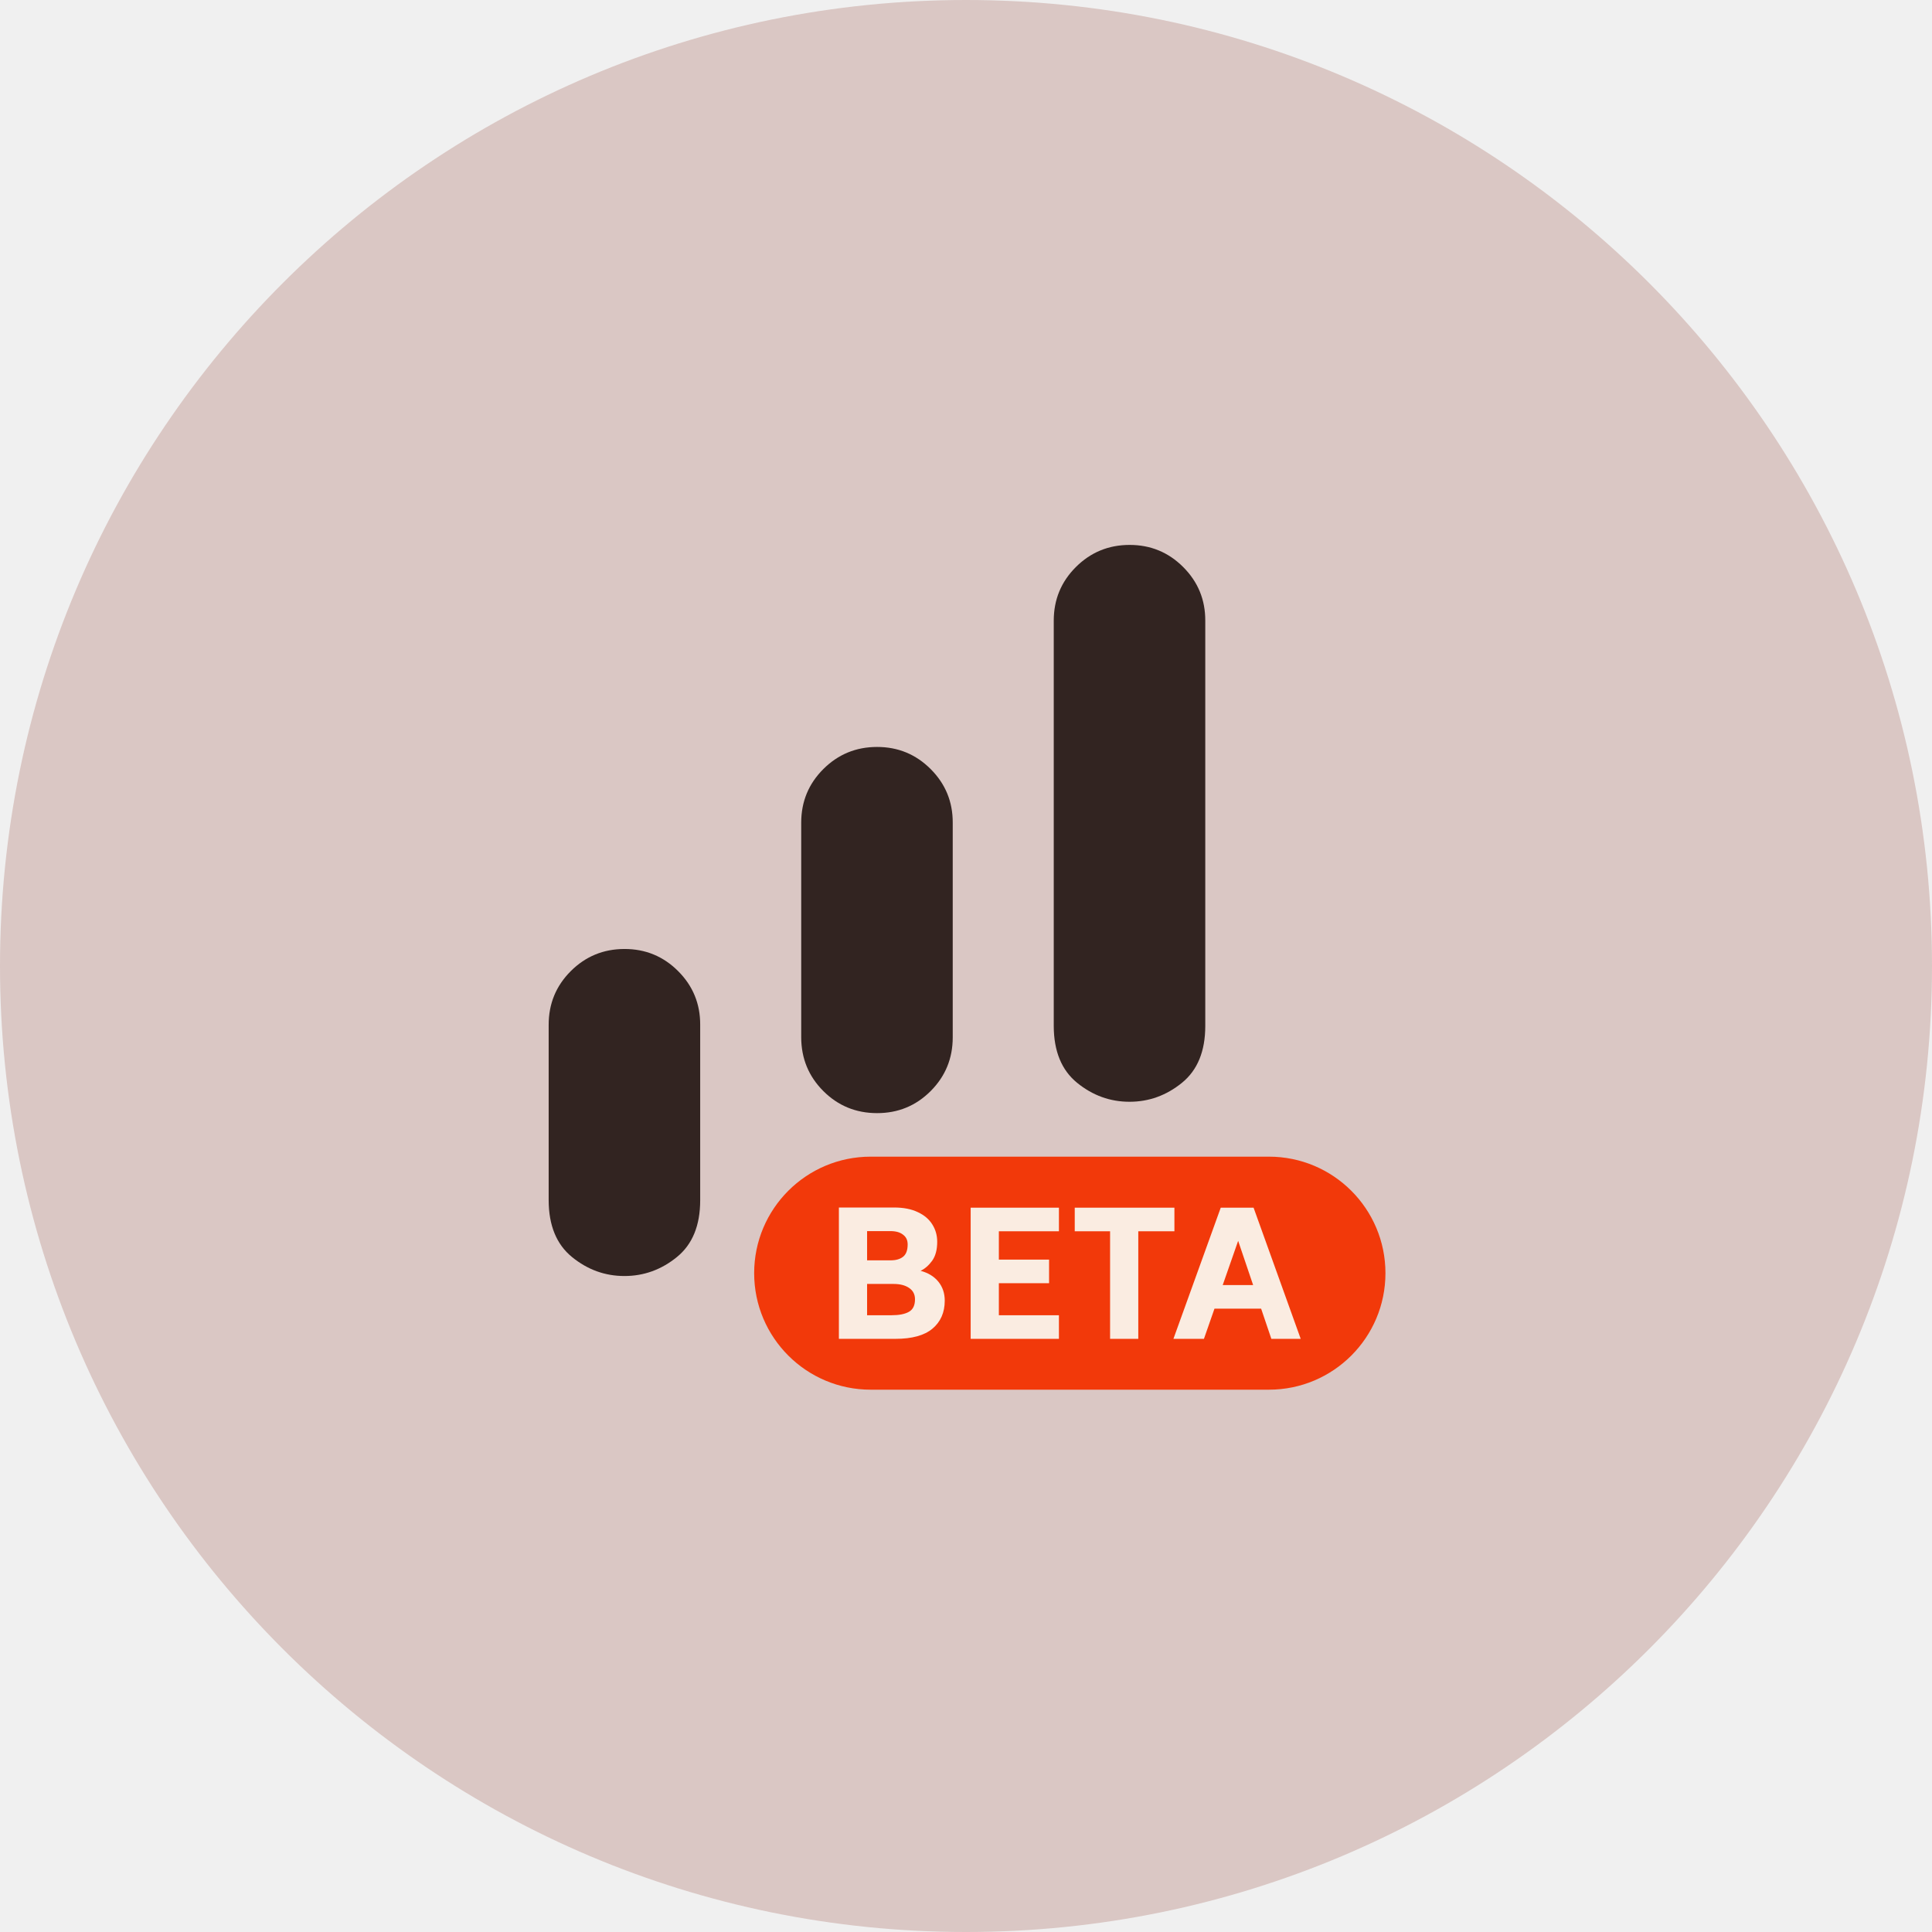
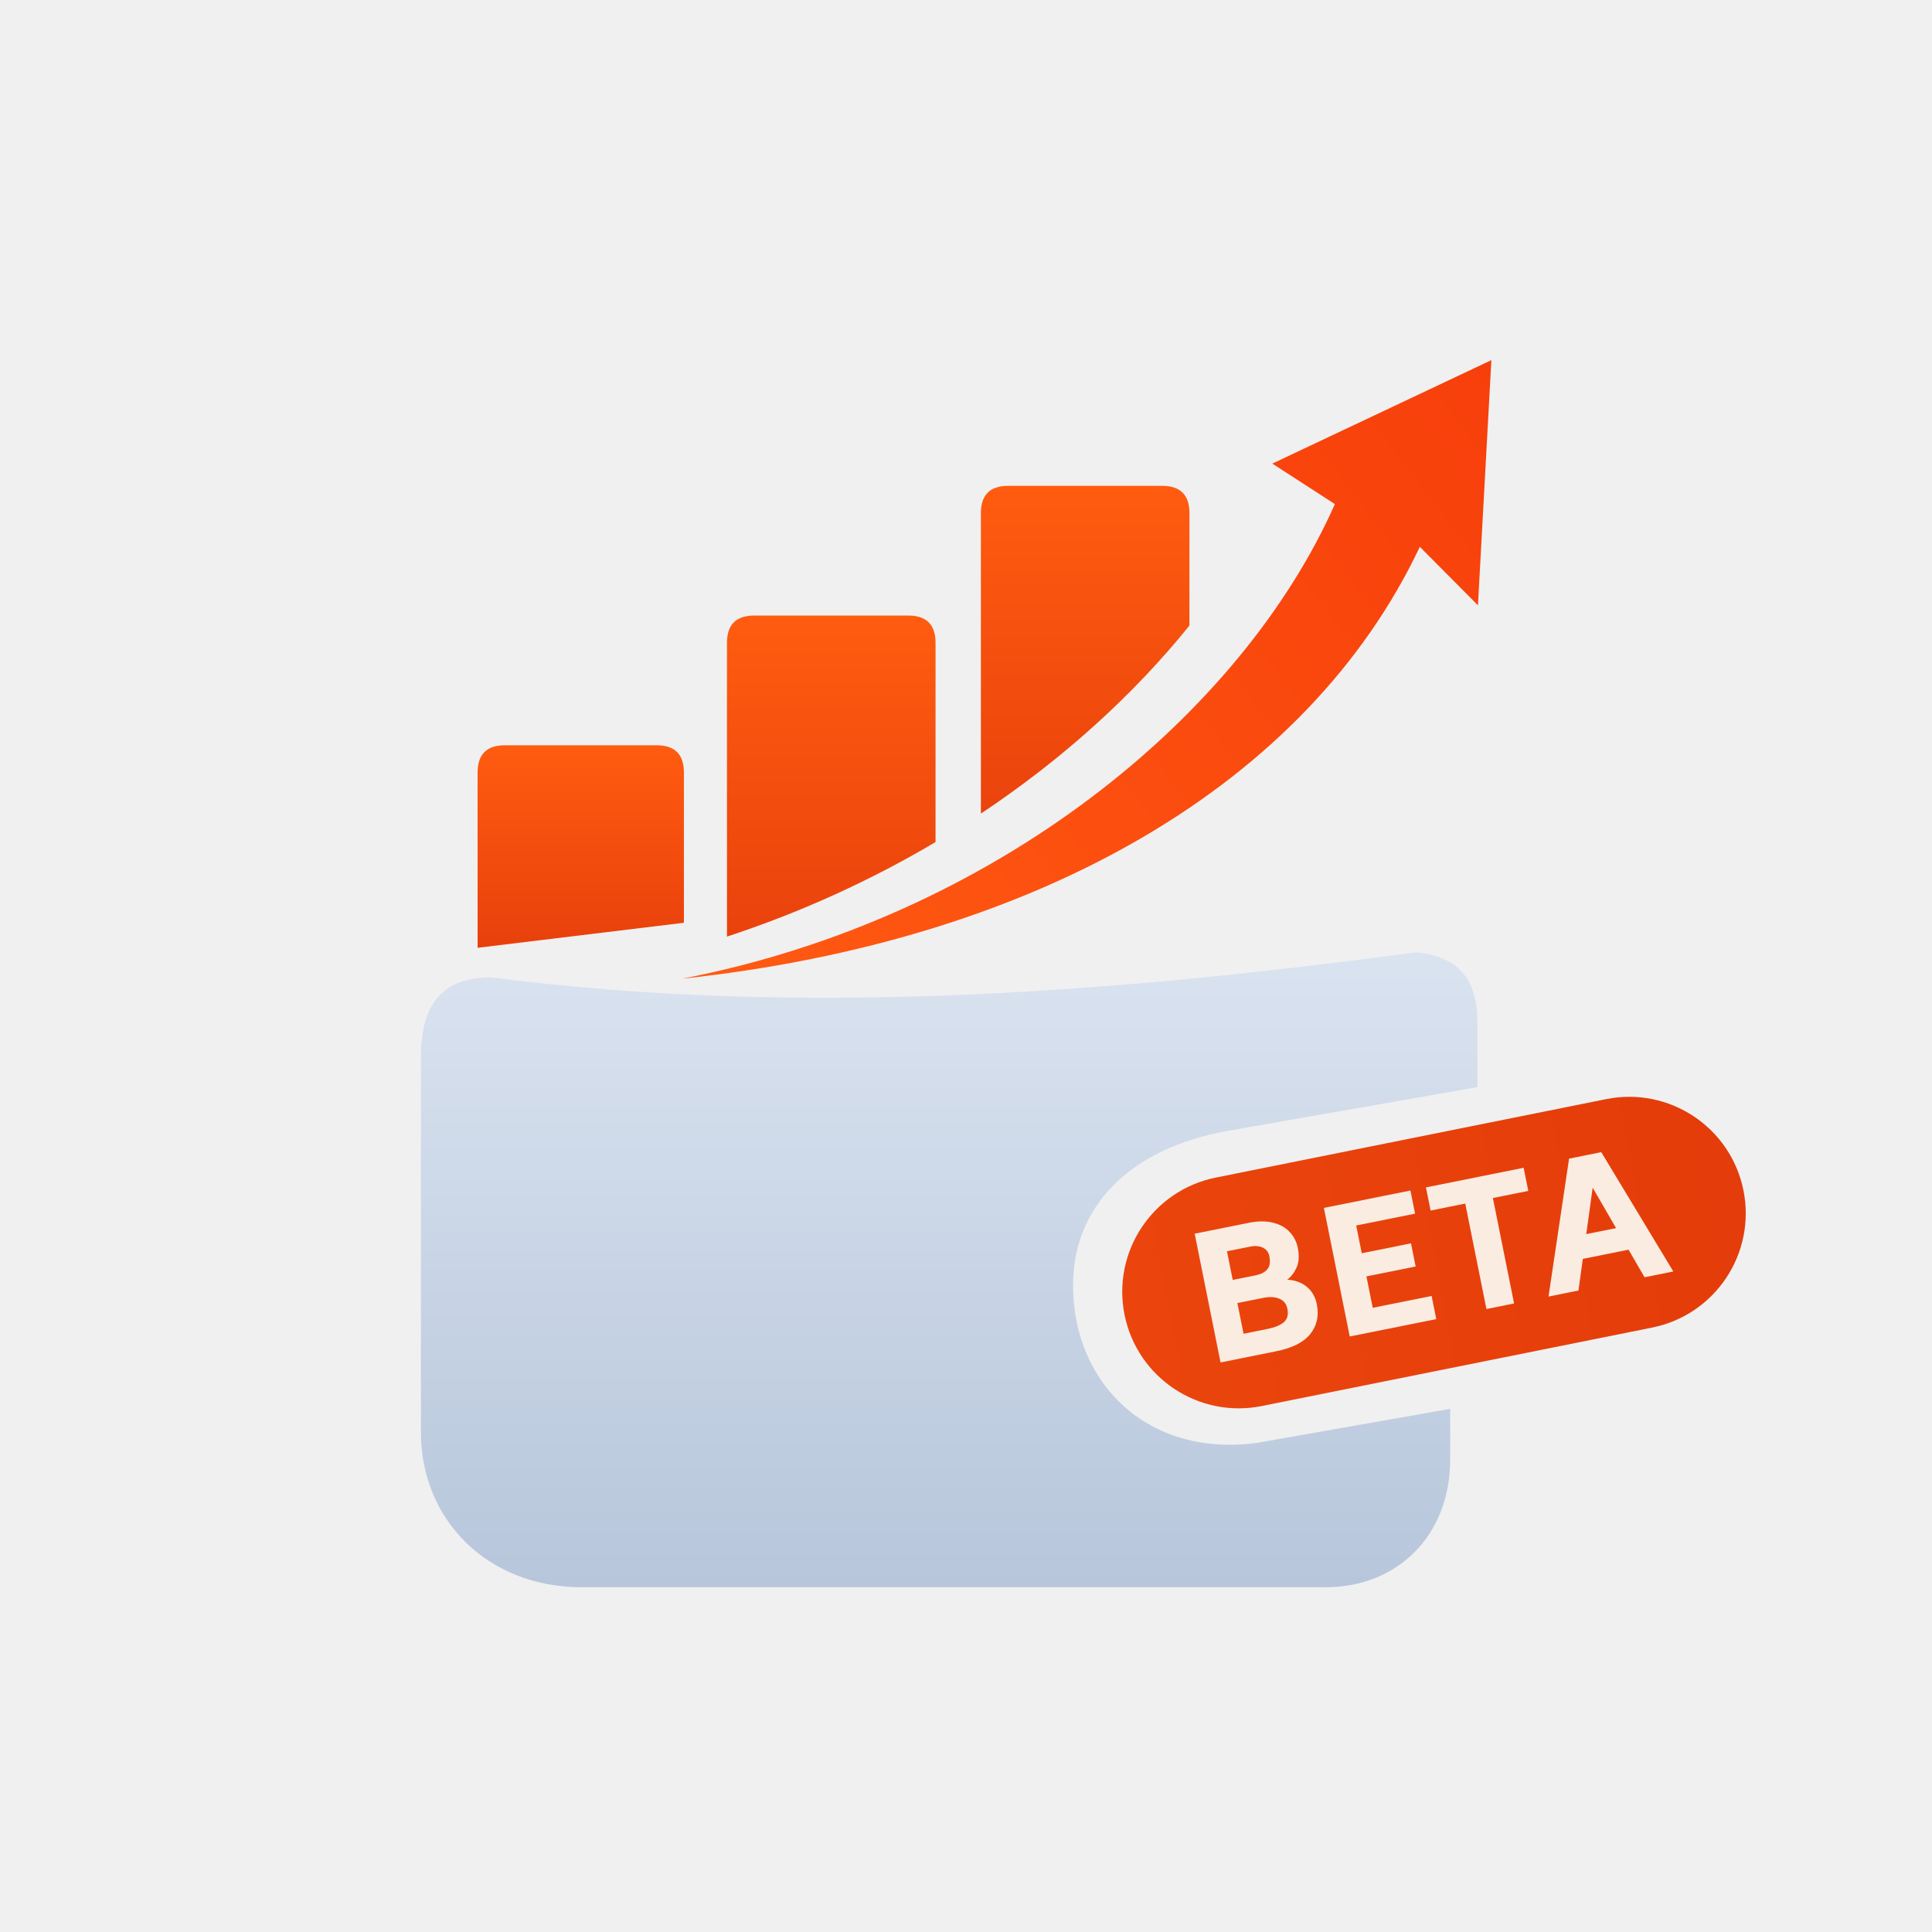
<svg xmlns="http://www.w3.org/2000/svg" width="456" height="456" viewBox="0 0 456 456" fill="none">
-   <g clip-path="url(#clip0_56_66)">
-     <g clip-path="url(#clip1_56_66)">
-       <path d="M456 0H0V456H456V0Z" fill="#DAC7C4" />
-     </g>
-     <path d="M129.5 241.865V283.29C129.516 289.251 131.356 293.721 135.02 296.701C138.683 299.682 142.804 301.172 147.382 301.172C151.959 301.172 156.084 299.682 159.756 296.701C163.427 293.721 165.263 289.251 165.263 283.29V241.865C165.279 236.913 163.543 232.693 160.054 229.204C156.565 225.715 152.341 223.975 147.382 223.983C142.422 223.991 138.202 225.731 134.721 229.204C131.241 232.677 129.5 236.897 129.5 241.865Z" fill="#322421" />
-     <path d="M248.711 146.496V242.162C248.726 248.123 250.566 252.593 254.23 255.574C257.894 258.554 262.014 260.044 266.592 260.044C271.17 260.044 275.294 258.554 278.966 255.574C282.638 252.593 284.474 248.123 284.474 242.162V146.496C284.49 141.545 282.753 137.325 279.264 133.836C275.775 130.347 271.551 128.607 266.592 128.615C261.633 128.622 257.413 130.363 253.932 133.836C250.451 137.309 248.711 141.529 248.711 146.496Z" fill="#322421" />
-     <path d="M189.105 194.18V244.845C189.121 249.828 190.862 254.052 194.327 257.517C197.792 260.982 202.012 262.718 206.987 262.726C211.962 262.734 216.186 260.998 219.659 257.517C223.132 254.036 224.868 249.812 224.868 244.845V194.18C224.884 189.229 223.148 185.009 219.659 181.52C216.17 178.031 211.946 176.291 206.987 176.299C202.028 176.307 197.808 178.047 194.327 181.52C190.846 184.993 189.105 189.213 189.105 194.18Z" fill="#322421" />
-     <rect x="178" y="273" width="149" height="55" rx="27.5" fill="#F2390A" />
-     <path d="M198 316V285H210.993C213.242 285 215.126 285.369 216.646 286.106C218.165 286.813 219.305 287.786 220.065 289.024C220.825 290.233 221.205 291.589 221.205 293.093C221.205 294.95 220.81 296.439 220.019 297.559C219.229 298.65 218.317 299.446 217.284 299.947C219.077 300.419 220.475 301.274 221.478 302.512C222.481 303.75 222.983 305.239 222.983 306.979C222.983 309.779 222.01 311.99 220.065 313.612C218.15 315.204 215.248 316 211.358 316H198ZM204.656 310.428H210.446C212.209 310.428 213.561 310.163 214.503 309.632C215.476 309.101 215.962 308.114 215.962 306.669C215.962 305.49 215.491 304.591 214.549 303.971C213.637 303.352 212.421 303.043 210.902 303.043C210.902 303.043 210.689 303.043 210.263 303.043C209.838 303.043 209.321 303.043 208.713 303.043C208.106 303.043 207.482 303.043 206.844 303.043C206.236 303.043 205.72 303.043 205.294 303.043C204.869 303.043 204.656 303.043 204.656 303.043V310.428ZM204.656 297.471H210.218C211.464 297.471 212.436 297.191 213.135 296.631C213.865 296.07 214.23 295.097 214.23 293.712C214.23 292.709 213.865 291.943 213.135 291.412C212.436 290.852 211.449 290.572 210.172 290.572C210.172 290.572 209.99 290.572 209.625 290.572C209.26 290.572 208.789 290.572 208.212 290.572C207.665 290.572 207.118 290.572 206.571 290.572C206.024 290.572 205.568 290.572 205.203 290.572C204.838 290.572 204.656 290.572 204.656 290.572V297.471Z" fill="#FAECE1" />
-     <path d="M229.099 316V285.044H249.933V290.616H235.755V297.294H247.608V302.866H235.755V310.428H249.933V316H229.099Z" fill="#FAECE1" />
-     <path d="M262.008 316V290.616H253.666V285.044H277.19V290.616H268.664V316H262.008Z" fill="#FAECE1" />
-     <path d="M276.957 316L288.126 285.044H294.965L284.16 316H276.957ZM284.889 308.88V303.308H299.569V308.88H284.889ZM300.071 316L289.585 285.044H295.876L307 316H300.071Z" fill="#FAECE1" />
-   </g>
+   <path d="M112.727 182.346C112.727 178.05 114.868 175.901 119.148 175.901H154.998C159.279 175.901 161.419 178.05 161.419 182.346V217.795L112.727 223.703V182.346Z" fill="url(#paint0_linear_56_66)" />
+   <path d="M274.318 114.672C278.599 114.672 280.739 116.82 280.739 121.116V147.646C267.626 163.902 250.968 179.084 231.513 192.026V121.116C231.513 116.82 233.653 114.672 237.934 114.672H274.318Z" fill="url(#paint1_linear_56_66)" />
+   <path d="M214.391 145.286C218.671 145.286 220.812 147.435 220.812 151.731V198.747C205.749 207.671 189.24 215.263 171.585 221.058V151.731C171.585 147.435 173.725 145.286 178.006 145.286H214.391Z" fill="url(#paint2_linear_56_66)" />
+   <path d="M352 85L348.834 142.869L335.116 129.065C308.735 184.811 245.42 221.975 161 231C234.867 216.665 292.906 168.884 315.066 118.978L300.293 109.422L352 85Z" fill="url(#paint3_linear_56_66)" />
+   <path d="M334.246 224.777C344.947 225.852 348.693 231.76 348.693 241.428V256.588L289.915 266.887C266.161 271.096 253.267 285.128 253.267 303.368C253.267 326.52 270.912 344.06 296.702 340.552L342.272 332.521V344.551C342.272 362.275 329.966 374.629 312.844 374.629H137.341C114.868 374.629 99.351 358.516 99.351 338.106V249.484C99.351 236.057 105.236 230.686 115.938 230.686C190.847 240.353 265.757 233.908 334.246 224.777Z" fill="url(#paint4_linear_56_66)" />
+   <rect x="260" y="283.356" width="149" height="55" rx="27.5" transform="rotate(-11.3629 260 283.356)" fill="url(#paint5_linear_56_66)" />
+   <path d="M288.08 321.573L281.972 291.181L294.71 288.621C296.915 288.178 298.835 288.168 300.47 288.591C302.1 288.985 303.409 289.714 304.398 290.779C305.381 291.814 306.02 293.069 306.317 294.543C306.682 296.364 306.588 297.901 306.034 299.155C305.475 300.381 304.738 301.341 303.823 302.036C305.674 302.145 307.213 302.707 308.441 303.724C309.668 304.74 310.453 306.101 310.795 307.806C311.347 310.552 310.829 312.912 309.242 314.885C307.678 316.823 304.99 318.175 301.176 318.941L288.08 321.573ZM293.508 314.799L299.184 313.658C300.912 313.311 302.186 312.784 303.005 312.078C303.854 311.366 304.136 310.302 303.851 308.886C303.619 307.73 302.98 306.941 301.934 306.52C300.919 306.092 299.666 306.028 298.176 306.328C298.176 306.328 297.967 306.37 297.55 306.454C297.133 306.537 296.626 306.639 296.03 306.759C295.435 306.879 294.824 307.002 294.198 307.127C293.602 307.247 293.095 307.349 292.678 307.433C292.261 307.517 292.053 307.558 292.053 307.558L293.508 314.799ZM290.955 302.096L296.408 301C297.629 300.754 298.528 300.288 299.103 299.601C299.707 298.908 299.873 297.883 299.6 296.524C299.403 295.541 298.894 294.862 298.074 294.485C297.279 294.074 296.255 293.994 295.004 294.245C295.004 294.245 294.825 294.281 294.467 294.353C294.11 294.425 293.648 294.518 293.082 294.632C292.545 294.739 292.009 294.847 291.473 294.955C290.936 295.063 290.489 295.152 290.132 295.224C289.774 295.296 289.596 295.332 289.596 295.332L290.955 302.096Z" fill="#FAECE1" />
+   <path d="M318.57 315.446L312.471 285.097L332.897 280.992L333.994 286.455L320.094 289.248L321.41 295.795L333.03 293.46L334.128 298.922L322.508 301.258L323.997 308.672L337.898 305.878L338.995 311.341L318.57 315.446Z" fill="#FAECE1" />
+   <path d="M350.834 308.962L345.833 284.076L337.653 285.719L336.556 280.257L359.618 275.622L360.716 281.085L352.358 282.764L357.359 307.651L350.834 308.962Z" fill="#FAECE1" />
+   <path d="M365.489 306.017L370.341 273.467L377.045 272.12L372.551 304.598L365.489 306.017ZM371.863 297.474L370.766 292.011L385.158 289.119L386.255 294.581L371.863 297.474ZM388.15 301.463L371.771 273.18L377.939 271.94L394.943 300.098L388.15 301.463Z" fill="#FAECE1" />
  <defs>
-     <clipPath id="clip0_56_66">
-       <rect width="456" height="456" rx="228" fill="white" />
-     </clipPath>
-     <clipPath id="clip1_56_66">
-       <rect width="456" height="456" fill="white" />
-     </clipPath>
+     <linearGradient id="paint0_linear_56_66" x1="112.727" y1="175.901" x2="112.727" y2="223.703" gradientUnits="userSpaceOnUse">
+       <stop stop-color="#FF5C10" />
+       <stop offset="1" stop-color="#E8400C" />
+     </linearGradient>
+     <linearGradient id="paint1_linear_56_66" x1="231.513" y1="114.67" x2="231.513" y2="201.145" gradientUnits="userSpaceOnUse">
+       <stop stop-color="#FF5C10" />
+       <stop offset="1" stop-color="#E8400C" />
+     </linearGradient>
+     <linearGradient id="paint2_linear_56_66" x1="171.585" y1="145.286" x2="171.585" y2="226.389" gradientUnits="userSpaceOnUse">
+       <stop stop-color="#FF5C10" />
+       <stop offset="1" stop-color="#E8400C" />
+     </linearGradient>
+     <linearGradient id="paint3_linear_56_66" x1="352" y1="85" x2="160.134" y2="229.853" gradientUnits="userSpaceOnUse">
+       <stop stop-color="#F73F0B" />
+       <stop offset="1" stop-color="#FF5A12" />
+     </linearGradient>
+     <linearGradient id="paint4_linear_56_66" x1="99.351" y1="224.777" x2="99.351" y2="374.629" gradientUnits="userSpaceOnUse">
+       <stop stop-color="#DAE3F0" />
+       <stop offset="1" stop-color="#B7C6DB" />
+     </linearGradient>
+     <linearGradient id="paint5_linear_56_66" x1="260" y1="311.356" x2="409" y2="313.356" gradientUnits="userSpaceOnUse">
+       <stop stop-color="#EB450D" />
+       <stop offset="1" stop-color="#E43C0A" />
+     </linearGradient>
  </defs>
</svg>
